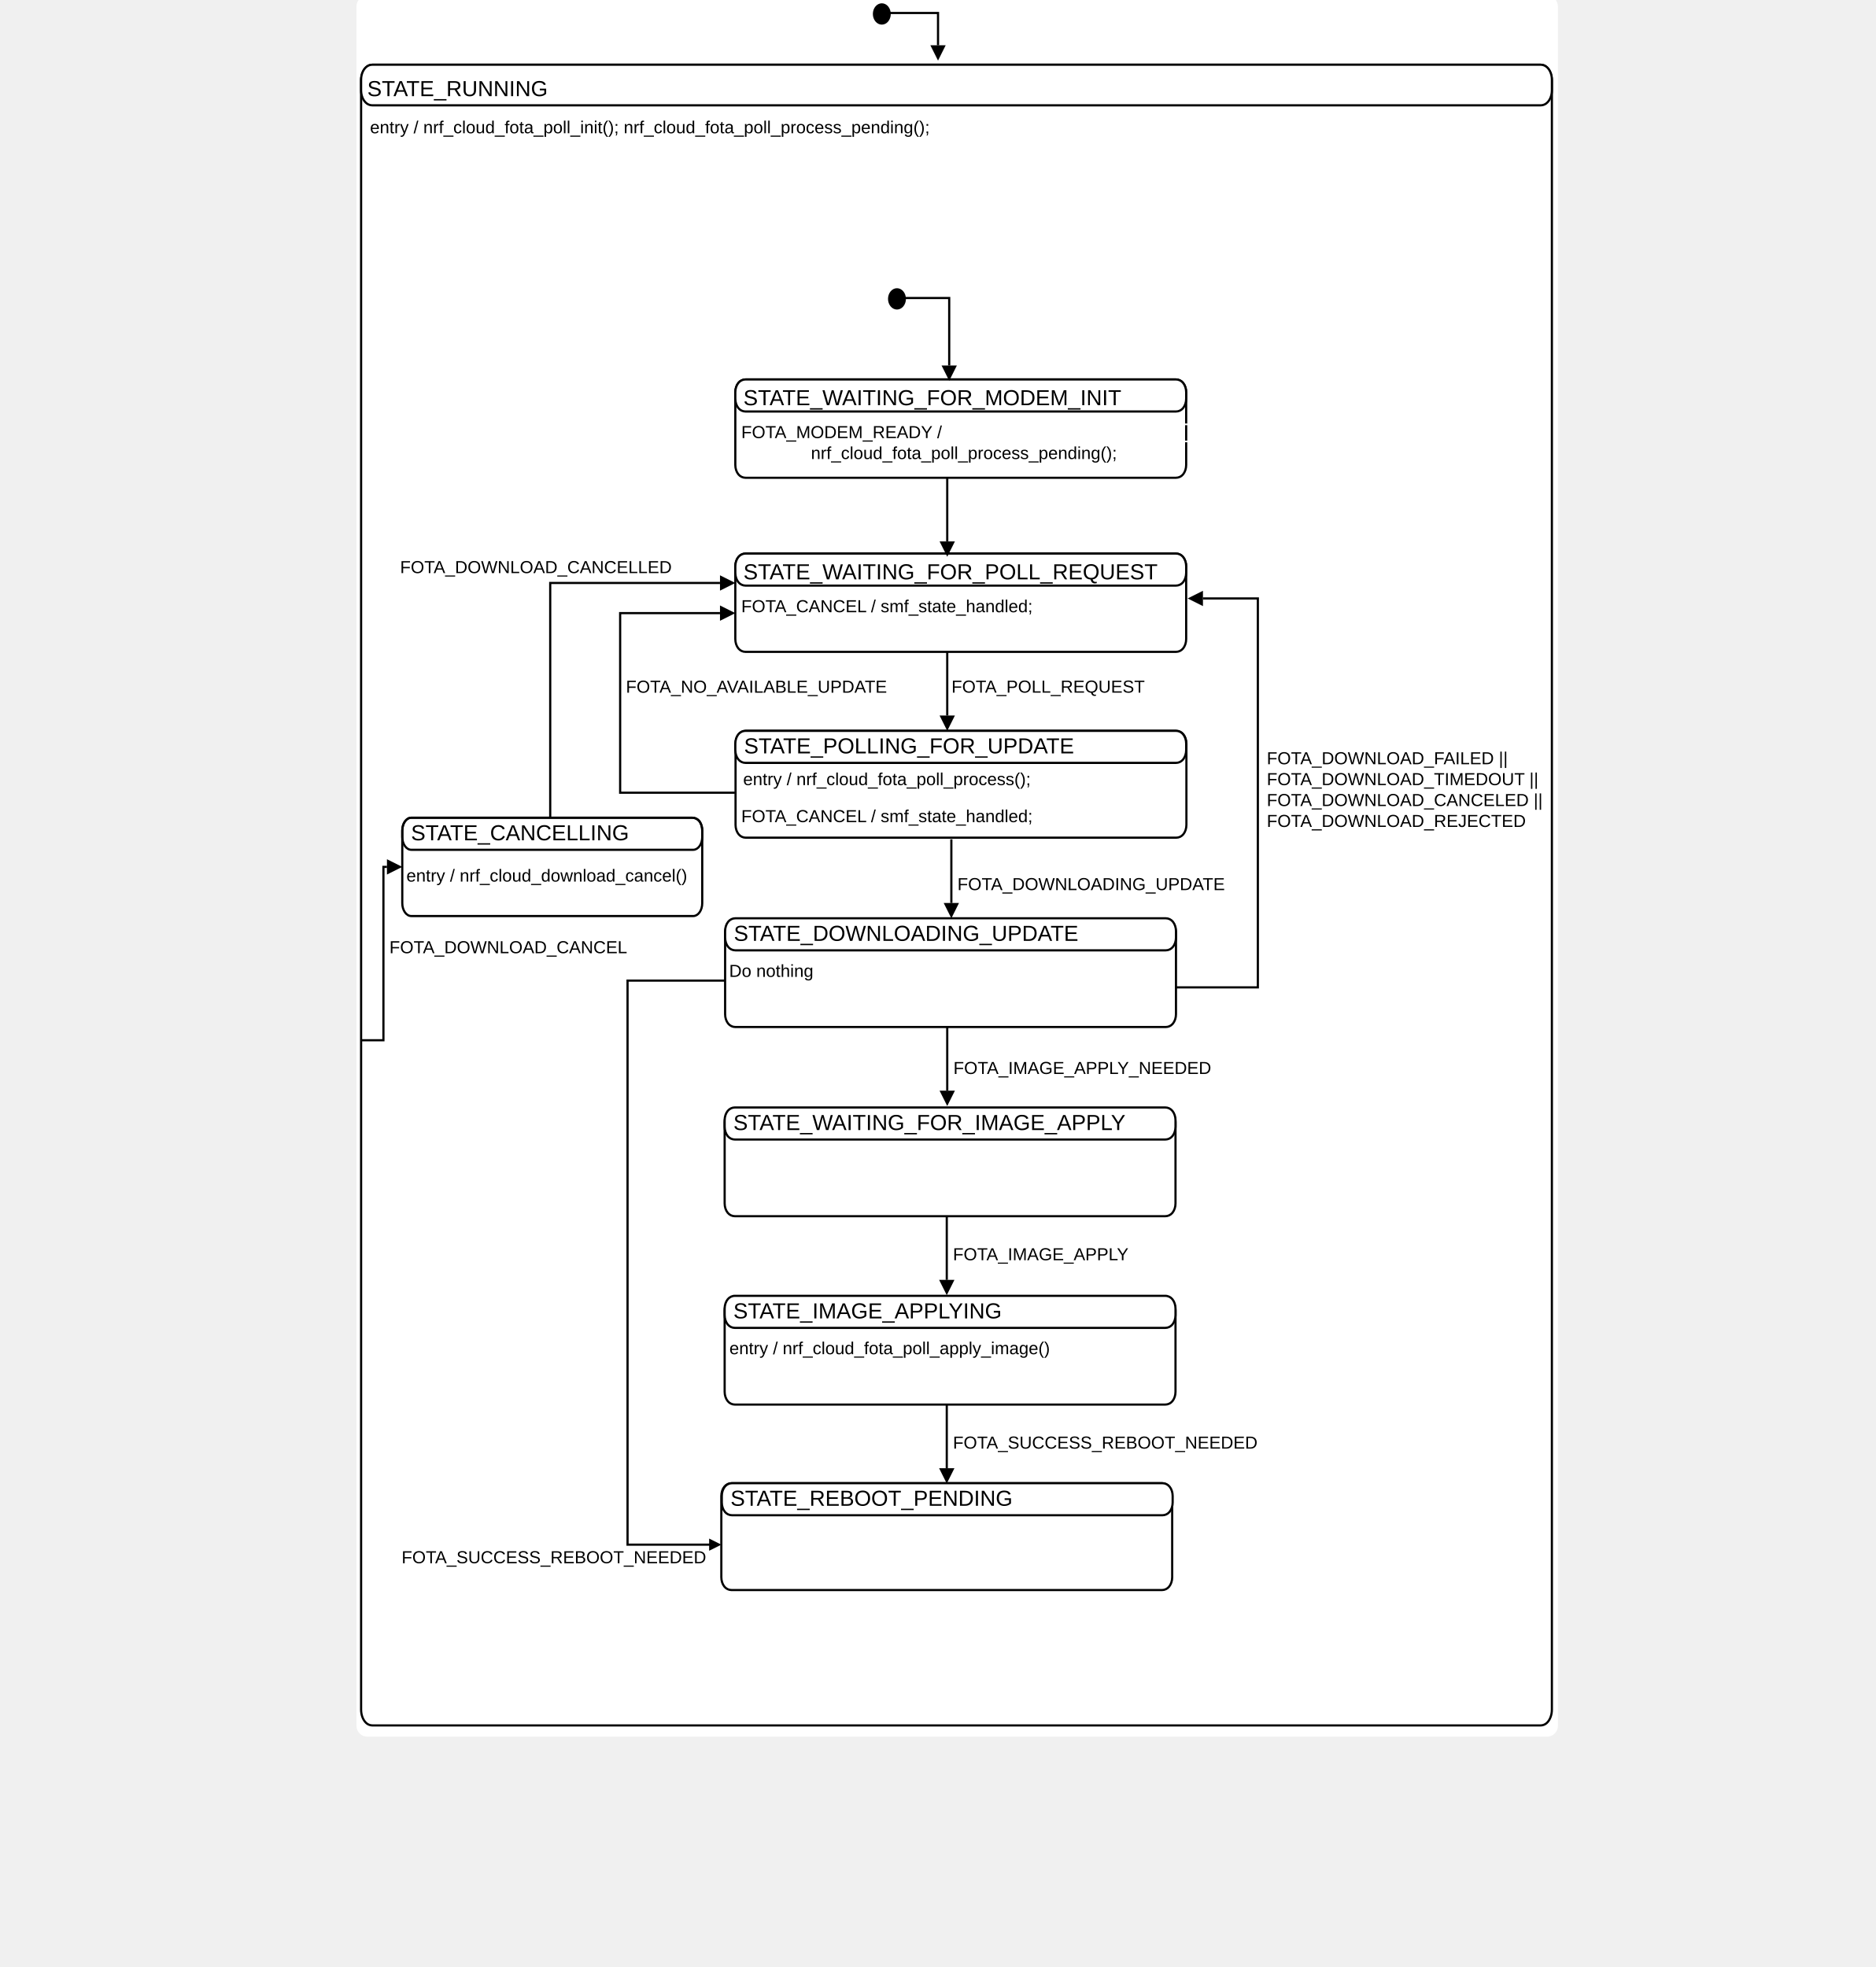
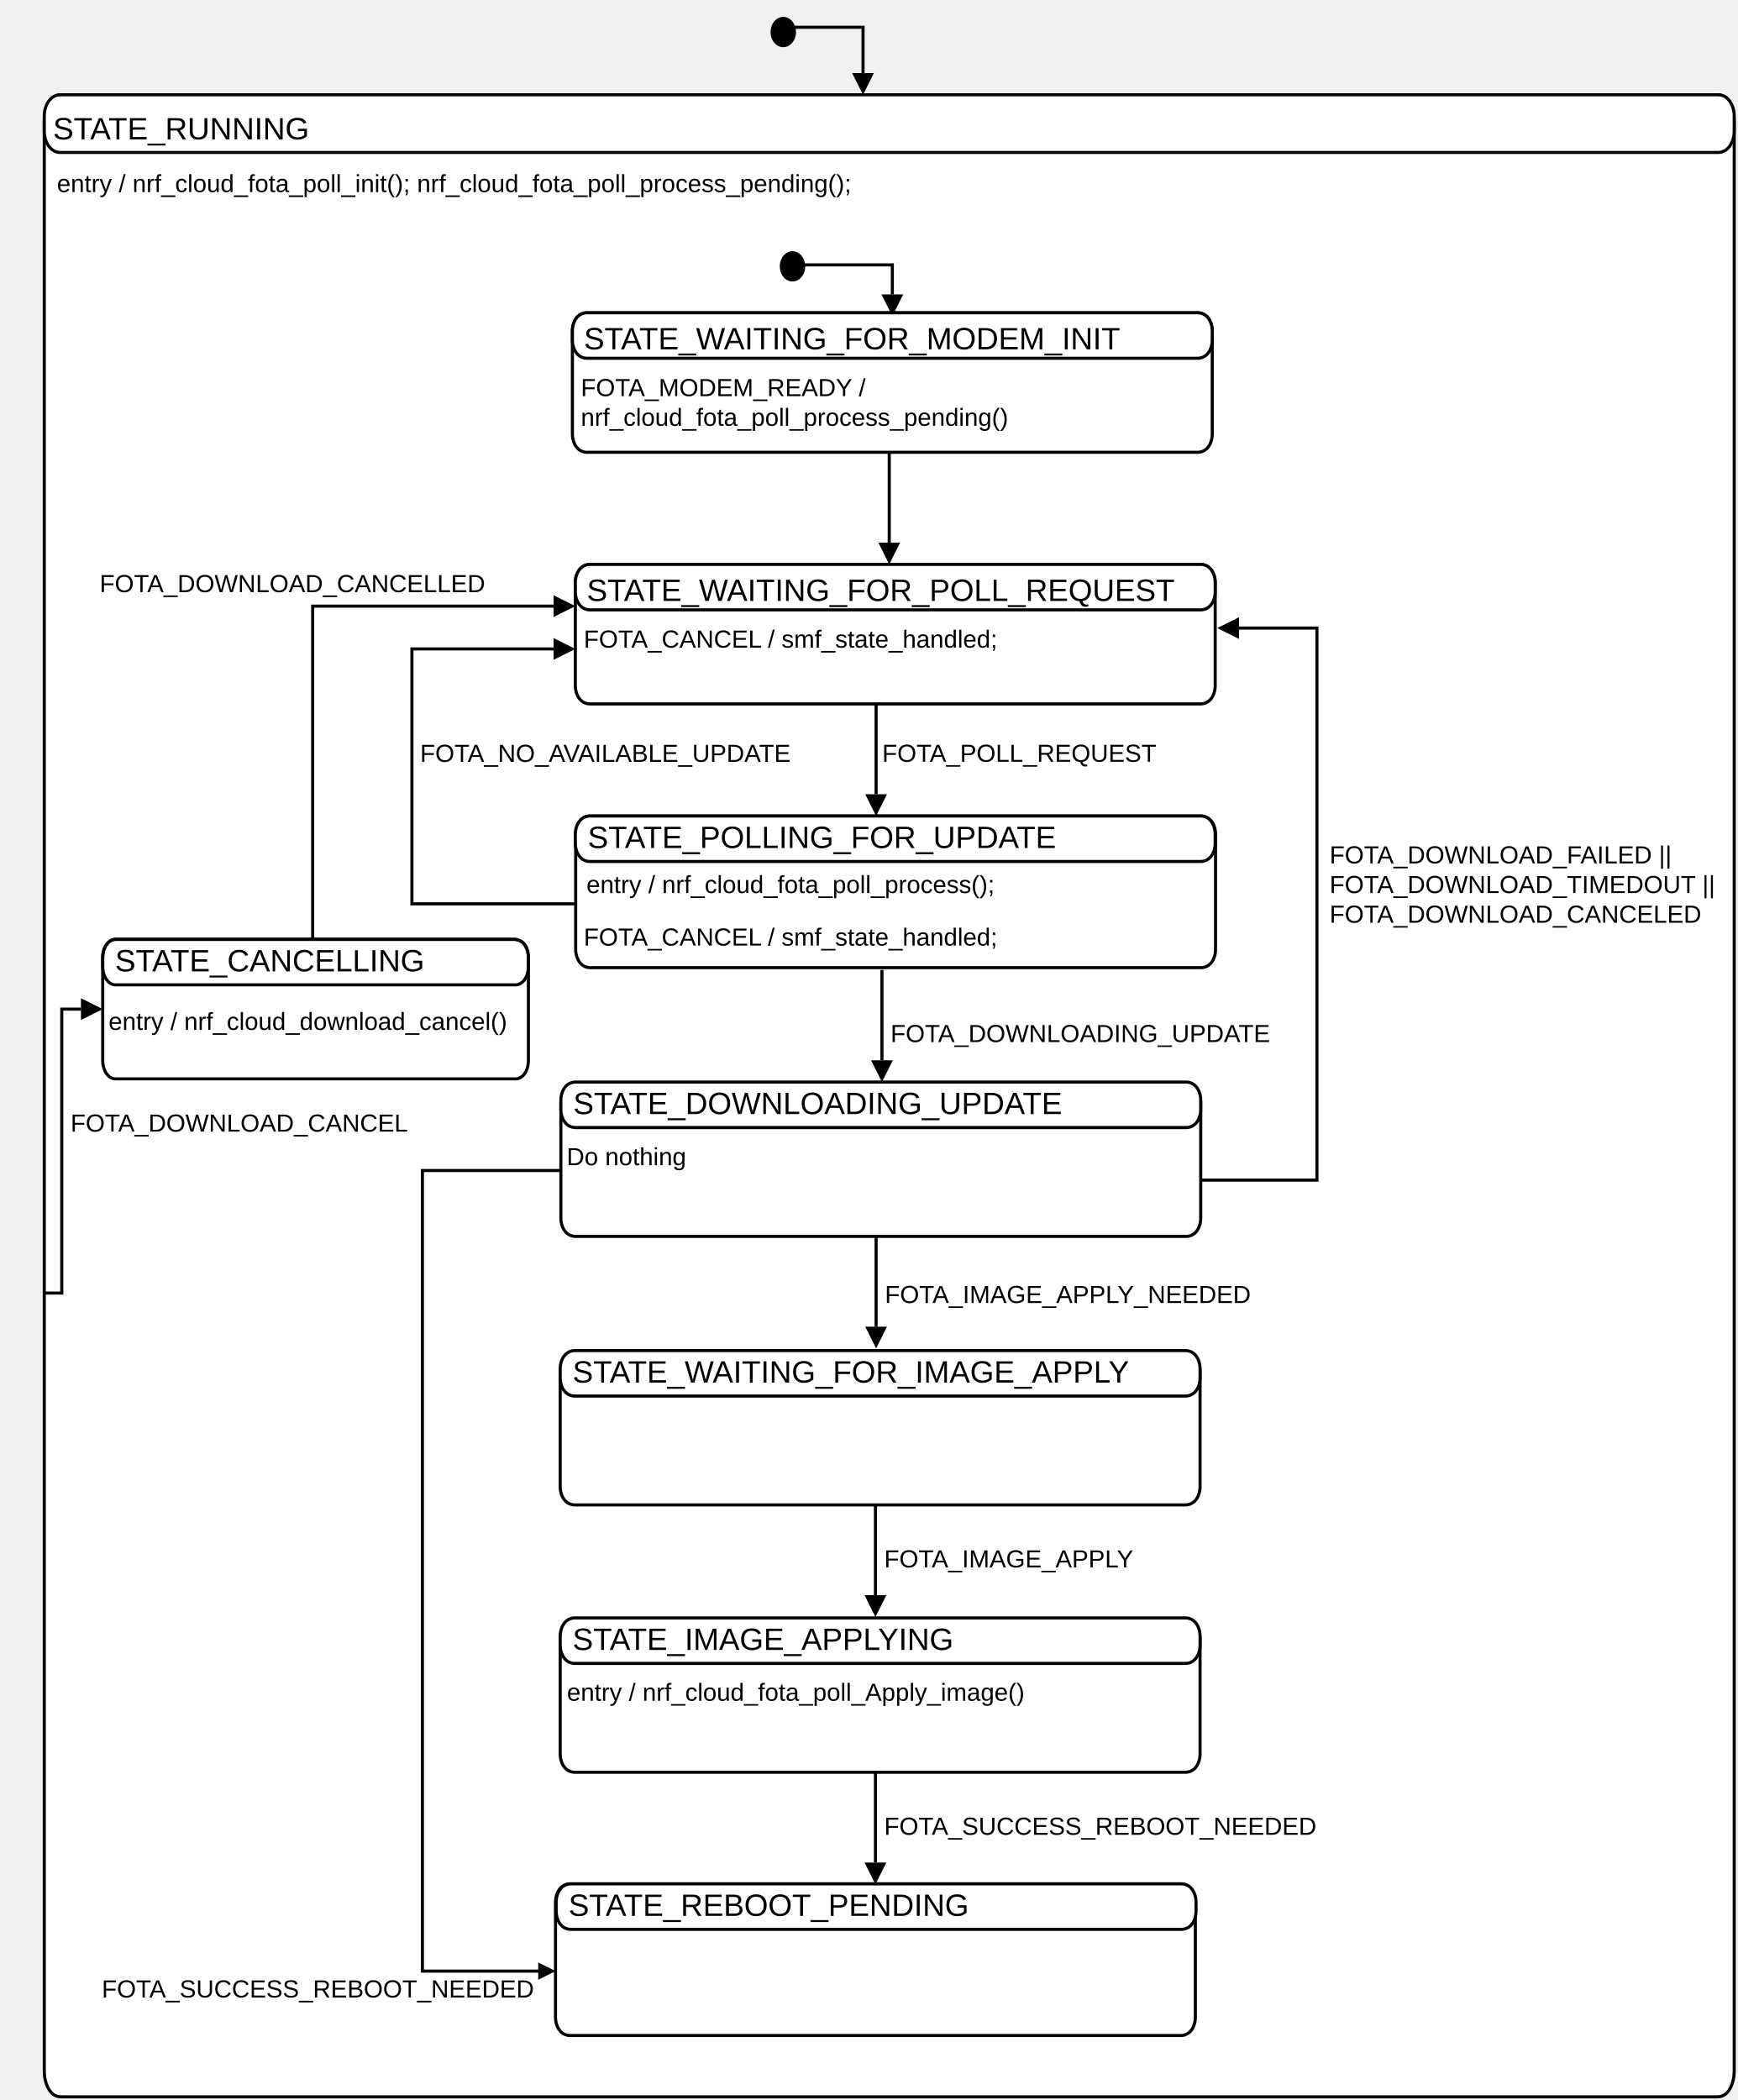
- <svg xmlns="http://www.w3.org/2000/svg" xmlns:xlink="http://www.w3.org/1999/xlink" width="7.864in" height="8.248in" viewBox="0 0 566.216 903.833" xml:space="preserve" color-interpolation-filters="sRGB" class="st15">
+ <svg xmlns="http://www.w3.org/2000/svg" xmlns:xlink="http://www.w3.org/1999/xlink" width="7.811in" height="9.442in" viewBox="0 0 562.417 679.802" xml:space="preserve" color-interpolation-filters="sRGB" class="st15">
  <style type="text/css">
	
		.st1 {fill:#ffffff;stroke:#000000;stroke-width:1}
		.st2 {fill:none;stroke:#ffffff;stroke-linecap:butt;stroke-width:0.75}
		.st3 {fill:#000000;font-family:Arial;font-size:0.833em}
		.st4 {fill:#000000;font-family:Arial;font-size:0.667em}
		.st5 {fill:#ffffff;stroke:#ffffff;stroke-linecap:butt;stroke-width:0.75}
		.st6 {fill:none;stroke:none;stroke-linecap:butt;stroke-width:0.75}
		.st7 {font-size:1em}
		.st8 {fill:none;stroke:#000000;stroke-width:1}
		.st9 {fill:#000000;stroke:none;stroke-linecap:butt;stroke-width:0.75}
		.st10 {marker-end:url(#mrkr4-58);stroke:#000000;stroke-linecap:butt;stroke-width:1}
		.st11 {fill:#000000;fill-opacity:1;stroke:#000000;stroke-opacity:1;stroke-width:0.284}
		.st12 {fill:#ffffff;stroke:#000000;stroke-linecap:butt;stroke-width:0.75}
		.st13 {marker-start:url(#mrkr4-169);stroke:#000000;stroke-linecap:butt;stroke-width:1}
		.st14 {fill:#000000;fill-opacity:1;stroke:#000000;stroke-opacity:1;stroke-width:0.357}
		.st15 {fill:none;fill-rule:evenodd;font-size:12px;overflow:visible;stroke-linecap:square;stroke-miterlimit:3}
	
	</style>
  <defs id="Markers">
    <g id="lend4">
      <path d="M 2 1 L 0 0 L 2 -1 L 2 1 " style="stroke:none" />
    </g>
    <marker id="mrkr4-58" class="st11" refX="-7.04" orient="auto" markerUnits="strokeWidth" overflow="visible">
      <use xlink:href="#lend4" transform="scale(-3.52,-3.52) " />
    </marker>
    <marker id="mrkr4-169" class="st14" refX="5.24" orient="auto" markerUnits="strokeWidth" overflow="visible">
      <use xlink:href="#lend4" transform="scale(2.8) " />
    </marker>
  </defs>
  <g>
-     <g id="shape-background-running" transform="translate(10,-522)">
-       <rect x="6" y="520" width="552" height="800" rx="5" ry="5" style="fill:#ffffff" />
-     </g>
-     <g id="shape7-1" transform="translate(18.1297,-1)">
-       <path d="M-0 786.53 A5.039 7.3 -180 0 0 2.43 792.78 A4.252 4.252 -180 0 0 5.23 793.83 L541.85 793.83 A4.252        4.252 -180 0 0 544.66 792.78 A5.039 7.3 -180 0 0 547.09 786.53 L547.09 38.04 A5.039 7.3 -180        0 0 544.66 31.79 A4.252 4.252 -180 0 0 541.85 30.74 L5.23 30.74 A4.252 4.252 -180 0 0 2.43 31.79        A5.039 7.3 -180 0 0 0 38.04 L0 786.53 Z" class="st1" />
-     </g>
-     <g id="shape8-3" transform="translate(18.1297,-545.436)">
-       <path d="M0 586.96 A5.039 6.875 -180 0 0 2.61 592.98 A4.252 4.252 -180 0 0 5.16 593.83 L541.92 593.83 A4.252        4.252 -180 0 0 544.48 592.98 A5.039 6.875 -180 0 0 547.09 586.96 L547.09 582.05 A5.039 6.875 -180        0 0 544.48 576.03 A4.252 4.252 -180 0 0 541.92 575.17 L5.16 575.17 A4.252 4.252 -180 0 0 2.61 576.03        A5.039 6.875 -180 0 0 -0 582.05 L0 586.96 Z" class="st1" />
-     </g>
-     <g id="shape9-5" transform="translate(20.9643,-548.734)">
-       <rect x="0" y="585.977" width="86.545" height="7.856" class="st2" />
-       <text x="0" y="592.91" class="st3">STATE_RUNNING</text>
-     </g>
-     <g id="shape10-8" transform="translate(22.2224,-531.079)">
-       <rect x="0" y="585.977" width="270.454" height="7.856" class="st2" />
-       <text x="0" y="592.31" class="st4">entry / nrf_cloud_fota_poll_init(); nrf_cloud_fota_poll_process_pending();</text>
-     </g>
-     <g id="shape15-10" transform="translate(190.058,-374.3)">
-       <path d="M0 587.94 A4.439 5.892 -180 0 0 1.42 592.27 A4.252 4.252 -180 0 0 4.72 593.83 L202.42 593.83 A4.252        4.252 -180 0 0 205.72 592.27 A4.439 5.892 -180 0 0 207.14 587.94 L207.14 554.55 A4.439 5.892 -180        0 0 205.72 550.23 A4.252 4.252 -180 0 0 202.42 548.66 L4.72 548.66 A4.252 4.252 -180 0 0 1.42 550.23        A4.439 5.892 -180 0 0 0 554.55 L0 587.94 Z" class="st1" />
-     </g>
-     <g id="shape15-11" transform="translate(190.058,-404.744)">
-       <path d="M0 587.94 A4.439 5.892 -180 0 0 1.42 592.27 A4.252 4.252 -180 0 0 4.72 593.83 L202.42 593.83 A4.252        4.252 -180 0 0 205.72 592.27 A4.439 5.892 -180 0 0 207.14 587.94 L207.14 584.99 A4.439 5.892 -180        0 0 205.72 580.67 A4.252 4.252 -180 0 0 202.42 579.1 L4.72 579.1 A4.252 4.252 -180 0 0 1.42 580.67        A4.439 5.892 -180 0 0 -0 584.99 L0 587.94 Z" class="st1" />
-     </g>
-     <g id="shape15-12" transform="translate(193.767,-406.708)">
-       <rect x="0" y="585.977" width="194.057" height="7.856" class="st2" />
-       <text x="0" y="592.91" class="st3">STATE_WAITING_FOR_MODEM_INIT</text>
-     </g>
-     <g id="shape15-13" transform="translate(192.779,-390.995)">
-       <rect x="0" y="585.977" width="237.809" height="7.856" class="st2" />
-       <text x="0" y="592.31" class="st4">FOTA_MODEM_READY /
- 			<tspan x="4em" dy="1.2em" class="st7">nrf_cloud_fota_poll_process_pending();</tspan>
-       </text>
-     </g>
-     <g id="shape16-11" transform="translate(190.058,-294.3)">
-       <path d="M0 587.94 A4.439 5.892 -180 0 0 1.42 592.27 A4.252 4.252 -180 0 0 4.72 593.83 L202.42 593.83 A4.252        4.252 -180 0 0 205.72 592.27 A4.439 5.892 -180 0 0 207.14 587.94 L207.14 554.55 A4.439 5.892 -180        0 0 205.72 550.23 A4.252 4.252 -180 0 0 202.42 548.66 L4.72 548.66 A4.252 4.252 -180 0 0 1.42 550.23        A4.439 5.892 -180 0 0 0 554.55 L0 587.94 Z" class="st1" />
-     </g>
-     <g id="shape17-13" transform="translate(190.058,-324.744)">
-       <path d="M0 587.94 A4.439 5.892 -180 0 0 1.42 592.27 A4.252 4.252 -180 0 0 4.72 593.83 L202.42 593.83 A4.252        4.252 -180 0 0 205.72 592.27 A4.439 5.892 -180 0 0 207.14 587.94 L207.14 584.99 A4.439 5.892 -180        0 0 205.72 580.67 A4.252 4.252 -180 0 0 202.42 579.1 L4.72 579.1 A4.252 4.252 -180 0 0 1.42 580.67        A4.439 5.892 -180 0 0 -0 584.99 L0 587.94 Z" class="st1" />
-     </g>
-     <g id="shape18-15" transform="translate(193.767,-326.708)">
-       <rect x="0" y="585.977" width="194.057" height="7.856" class="st2" />
-       <text x="0" y="592.91" class="st3">STATE_WAITING_FOR_POLL_REQUEST</text>
-     </g>
-     <g id="shape19-18" transform="translate(192.779,-310.995)">
-       <rect x="0" y="585.977" width="137.809" height="7.856" class="st2" />
-       <text x="0" y="592.31" class="st4">FOTA_CANCEL / smf_state_handled;</text>
-     </g>
-     <g id="shape25-21" transform="translate(190.166,-208.915)">
-       <path d="M0 587.94 A4.439 5.892 -180 0 0 1.42 592.27 A4.252 4.252 -180 0 0 4.72 593.83 L202.42 593.83 A4.252        4.252 -180 0 0 205.72 592.27 A4.439 5.892 -180 0 0 207.14 587.94 L207.14 550.62 A4.439 5.892 -180        0 0 205.72 546.3 A4.252 4.252 -180 0 0 202.42 544.73 L4.72 544.73 A4.252 4.252 -180 0 0 1.42 546.3        A4.439 5.892 -180 0 0 -0 550.62 L0 587.94 Z" class="st1" />
-     </g>
-     <g id="shape26-23" transform="translate(190.058,-243.286)">
-       <path d="M0 587.94 A4.439 5.892 -180 0 0 1.42 592.27 A4.252 4.252 -180 0 0 4.72 593.83 L202.42 593.83 A4.252        4.252 -180 0 0 205.72 592.27 A4.439 5.892 -180 0 0 207.14 587.94 L207.14 584.99 A4.439 5.892 -180        0 0 205.72 580.67 A4.252 4.252 -180 0 0 202.42 579.1 L4.72 579.1 A4.252 4.252 -180 0 0 1.42 580.67        A4.439 5.892 -180 0 0 -0 584.99 L0 587.94 Z" class="st1" />
-       <text x="4" y="589.47" class="st3">STATE_POLLING_FOR_UPDATE</text>
-     </g>
-     <g id="shape48-26" transform="translate(289.377,-274.074)">
-       <rect x="0" y="586.041" width="98.909" height="7.792" class="st5" />
-       <text x="0" y="592.34" class="st4">FOTA_POLL_REQUEST</text>
-     </g>
-     <g id="shape53-29" transform="translate(292.097,-183.301)">
-       <rect x="0" y="585.977" width="125.718" height="7.856" class="st2" />
-       <text x="0" y="592.31" class="st4">FOTA_DOWNLOADING_UPDATE</text>
-     </g>
-     <g id="shape58-32" transform="translate(290.256,-98.819)">
-       <rect x="0" y="585.977" width="125.718" height="7.856" class="st6" />
-       <text x="0" y="592.31" class="st4">FOTA_IMAGE_APPLY_NEEDED</text>
-     </g>
-     <g id="shape63-35" transform="translate(290.036,-13.222)">
-       <rect x="0" y="585.977" width="82.424" height="7.856" class="st6" />
-       <text x="0" y="592.31" class="st4">FOTA_IMAGE_APPLY</text>
-     </g>
-     <g id="shape73-38" transform="translate(139.794,-274.01)">
-       <rect x="0" y="585.977" width="137.809" height="7.856" class="st5" />
-       <text x="0" y="592.31" class="st4">FOTA_NO_AVAILABLE_UPDATE</text>
-     </g>
-     <g id="shape78-41" transform="translate(434.226,-231.543)">
-       <rect x="0" y="585.977" width="125.718" height="7.856" class="st2" />
-       <text x="0" y="582.71" class="st4">FOTA_DOWNLOAD_FAILED || <tspan x="0" dy="1.2em" class="st7">FOTA_DOWNLOAD_TIMEDOUT || </tspan>
-         <tspan x="0" dy="1.2em" class="st7">FOTA_DOWNLOAD_CANCELED ||</tspan>
-         <tspan x="0" dy="1.2em" class="st7">FOTA_DOWNLOAD_REJECTED</tspan>
-       </text>
-     </g>
-     <g id="shape79-46" transform="translate(37.0518,-172.912)">
-       <path d="M0 587.94 A4.134 5.892 -180 0 0 4.13 593.83 L133.67 593.83 A4.134 5.892 -180 0 0 137.81 587.94 L137.81        554.55 A4.134 5.892 -180 0 0 136.82 550.73 A4.252 4.252 -180 0 0 133.17 548.66 L4.13 548.66 A4.134        5.892 -180 0 0 0 554.55 L0 587.94 Z" class="st1" />
-     </g>
-     <g id="shape80-48" transform="translate(37.0518,-203.356)">
-       <path d="M0 587.94 A4.134 5.892 -180 0 0 4.13 593.83 L133.67 593.83 A4.134 5.892 -180 0 0 137.81 587.94 L137.81        584.99 A4.134 5.892 -180 0 0 136.82 581.17 A4.252 4.252 -180 0 0 133.17 579.1 L4.13 579.1 A4.134        5.892 -180 0 0 -0 584.99 L0 587.94 Z" class="st8" />
-       <text x="4" y="589.47" class="st3">STATE_CANCELLING</text>
-     </g>
-     <g id="shape110-51" transform="translate(253.254,-429.515)">
-       <ellipse cx="4.115" cy="435.931" rx="4.115" ry="4.902" class="st9" />
-     </g>
-     <g id="shape111-53" transform="translate(258.74,-435.962)">
-       <path d="M0 441.931 L24.45 441.931 L24.45 456.761" class="st10" />
-     </g>
-     <g id="shape112-59" transform="translate(264.33,-356.062)">
-       <path d="M0 493 L24 493 L24 524" class="st10" />
-     </g>
-     <g id="shape113-64" transform="translate(260.215,-352.668)">
-       <ellipse cx="4.115" cy="490" rx="4.115" ry="4.902" class="st9" />
-     </g>
-     <g id="shape114a-66" transform="translate(280.334,-374.3)">
-       <path d="M7.09 593.83 L7.09 623.08" class="st10" />
-     </g>
-     <g id="shape114-66" transform="translate(280.334,-294.3)">
-       <path d="M7.09 593.83 L7.09 623.08" class="st10" />
-     </g>
-     <g id="shape117-71" transform="translate(193.652,-231.543)">
-       <rect x="0" y="585.977" width="137.809" height="7.856" class="st2" />
-       <text x="0" y="592.31" class="st4">entry / nrf_cloud_fota_poll_process();</text>
-     </g>
-     <g id="shape118-74" transform="translate(192.779,-214.535)">
-       <rect x="0" y="585.977" width="137.809" height="7.856" class="st2" />
-       <text x="0" y="592.31" class="st4">FOTA_CANCEL / smf_state_handled;</text>
-     </g>
-     <g id="shape121-77" transform="translate(185.374,-121.915)">
-       <path d="M0 587.94 A4.439 5.892 -180 0 0 1.42 592.27 A4.252 4.252 -180 0 0 4.72 593.83 L202.42 593.83 A4.252        4.252 -180 0 0 205.72 592.27 A4.439 5.892 -180 0 0 207.14 587.94 L207.14 550.62 A4.439 5.892 -180        0 0 205.72 546.3 A4.252 4.252 -180 0 0 202.42 544.73 L4.72 544.73 A4.252 4.252 -180 0 0 1.42 546.3        A4.439 5.892 -180 0 0 -0 550.62 L0 587.94 Z" class="st1" />
-     </g>
-     <g id="shape122-79" transform="translate(185.374,-157.152)">
-       <path d="M0 587.94 A4.439 5.892 -180 0 0 1.42 592.27 A4.252 4.252 -180 0 0 4.72 593.83 L202.42 593.83 A4.252        4.252 -180 0 0 205.72 592.27 A4.439 5.892 -180 0 0 207.14 587.94 L207.14 584.99 A4.439 5.892 -180        0 0 205.72 580.67 A4.252 4.252 -180 0 0 202.42 579.1 L4.72 579.1 A4.252 4.252 -180 0 0 1.42 580.67        A4.439 5.892 -180 0 0 -0 584.99 L0 587.94 Z" class="st1" />
-       <text x="4" y="589.47" class="st3">STATE_DOWNLOADING_UPDATE</text>
-     </g>
-     <g id="shape125-82" transform="translate(187.224,-143.246)">
-       <rect x="0" y="585.598" width="47.756" height="8.236" class="st6" />
-       <text x="0" y="592.12" class="st4">Do nothing</text>
-     </g>
-     <g id="shape127-85" transform="translate(182.877,-229.583)">
-       <path d="M6.99 593.83 L-45.73 593.83 L-45.73 511.31 L0.14 511.31" class="st10" />
-     </g>
-     <g id="shape128-90" transform="translate(387.997,-140.134)">
-       <path d="M4.31 593.83 L42.13 593.83 L42.13 415.12 L16.91 415.12" class="st10" />
-     </g>
-     <g id="shape1002-95" transform="translate(105.019,-218.087)">
-       <path d="M0 593.83 L0 485.96 L78 485.96" class="st10" />
-     </g>
-     <g id="shape1003-100" transform="translate(36.0469,-328.962)">
-       <rect x="0" y="585.977" width="125.718" height="7.856" class="st2" />
-       <text x="0" y="592.31" class="st4">FOTA_DOWNLOAD_CANCELLED</text>
-     </g>
-     <g id="shape1004-103" transform="translate(18.1297,-115.837)">
-       <path d="M0 593.83 L10.26 593.83 L10.26 514.17 L11.88 514.17" class="st10" />
-     </g>
-     <g id="shape1005-108" transform="translate(9.12909,-154.307)">
-       <rect x="0" y="585.977" width="125.718" height="7.856" class="st6" />
-       <text x="22" y="592.31" class="st4">FOTA_DOWNLOAD_CANCEL</text>
-     </g>
-     <g id="shape1006-111" transform="translate(38.9404,-187.229)">
-       <rect x="0" y="585.977" width="136.961" height="7.856" class="st6" />
-       <text x="0" y="592.31" class="st4">entry / nrf_cloud_download_cancel()</text>
-     </g>
-     <g id="shape1007-114" transform="translate(282.224,-208.165)">
-       <path d="M7.09 593.83 L7.09 623.08" class="st10" />
-     </g>
-     <g id="shape1008-119" transform="translate(280.334,-121.915)">
-       <path d="M7.09 593.83 L7.09 623.08" class="st10" />
-     </g>
-     <g id="shape1009-124" transform="translate(193.552,-59.537)">
-       <rect x="0" y="585.977" width="41.212" height="7.856" class="st12" />
-       <text x="0" y="586.91" class="st3">Do <tspan x="0" dy="1.2em" class="st7">nothing</tspan>
-       </text>
-     </g>
-     <g id="shape1010-128" transform="translate(185.158,-34.986)">
-       <path d="M0 587.94 A4.439 5.892 -180 0 0 1.42 592.27 A4.252 4.252 -180 0 0 4.72 593.83 L202.42 593.83 A4.252        4.252 -180 0 0 205.72 592.27 A4.439 5.892 -180 0 0 207.14 587.94 L207.14 550.62 A4.439 5.892 -180        0 0 205.72 546.3 A4.252 4.252 -180 0 0 202.42 544.73 L4.72 544.73 A4.252 4.252 -180 0 0 1.42 546.3        A4.439 5.892 -180 0 0 -0 550.62 L0 587.94 Z" class="st1" />
-     </g>
-     <g id="shape1011-130" transform="translate(185.158,-70.222)">
-       <path d="M0 587.94 A4.439 5.892 -180 0 0 1.42 592.27 A4.252 4.252 -180 0 0 4.72 593.83 L202.42 593.83 A4.252        4.252 -180 0 0 205.72 592.27 A4.439 5.892 -180 0 0 207.14 587.94 L207.14 584.99 A4.439 5.892 -180        0 0 205.72 580.67 A4.252 4.252 -180 0 0 202.42 579.1 L4.72 579.1 A4.252 4.252 -180 0 0 1.42 580.67        A4.439 5.892 -180 0 0 -0 584.99 L0 587.94 Z" class="st1" />
-       <text x="4" y="589.47" class="st3">STATE_WAITING_FOR_IMAGE_APPLY</text>
-     </g>
-     <g id="shape1013-133" transform="translate(280.119,-34.986)">
-       <path d="M7.09 593.83 L7.09 623.08" class="st10" />
-     </g>
-     <g id="shape1019-138" transform="translate(290.036,73.3293)">
-       <rect x="0" y="585.977" width="144.19" height="7.856" class="st6" />
-       <text x="0" y="592.31" class="st4">FOTA_SUCCESS_REBOOT_NEEDED</text>
-     </g>
-     <g id="shape1020-141" transform="translate(193.552,27.014)">
-       <rect x="0" y="585.977" width="41.212" height="7.856" class="st12" />
-       <text x="0" y="586.91" class="st3">Do <tspan x="0" dy="1.2em" class="st7">nothing</tspan>
-       </text>
-     </g>
-     <g id="shape1021-145" transform="translate(185.158,51.5656)">
-       <path d="M0 587.94 A4.439 5.892 -180 0 0 1.42 592.27 A4.252 4.252 -180 0 0 4.72 593.83 L202.42 593.83 A4.252        4.252 -180 0 0 205.72 592.27 A4.439 5.892 -180 0 0 207.14 587.94 L207.14 550.62 A4.439 5.892 -180        0 0 205.72 546.3 A4.252 4.252 -180 0 0 202.42 544.73 L4.72 544.73 A4.252 4.252 -180 0 0 1.42 546.3        A4.439 5.892 -180 0 0 -0 550.62 L0 587.94 Z" class="st1" />
-     </g>
-     <g id="shape1022-147" transform="translate(185.158,16.329)">
-       <path d="M0 587.94 A4.439 5.892 -180 0 0 1.42 592.27 A4.252 4.252 -180 0 0 4.72 593.83 L202.42 593.83 A4.252        4.252 -180 0 0 205.72 592.27 A4.439 5.892 -180 0 0 207.14 587.94 L207.14 584.99 A4.439 5.892 -180        0 0 205.72 580.67 A4.252 4.252 -180 0 0 202.42 579.1 L4.72 579.1 A4.252 4.252 -180 0 0 1.42 580.67        A4.439 5.892 -180 0 0 -0 584.99 L0 587.94 Z" class="st1" />
-       <text x="4" y="589.47" class="st3">STATE_IMAGE_APPLYING</text>
-     </g>
-     <g id="shape1023-150" transform="translate(280.119,51.5656)">
-       <path d="M7.09 593.83 L7.09 623.08" class="st10" />
-     </g>
-     <g id="shape1024-155" transform="translate(192.242,113.1101)">
-       <rect x="0" y="585.977" width="41.212" height="7.856" class="st12" />
-       <text x="0" y="586.91" class="st3">Do <tspan x="0" dy="1.2em" class="st7">nothing</tspan>
-       </text>
-     </g>
-     <g id="shape1025-159" transform="translate(183.634,136.7968)">
-       <path d="M0 587.94 A4.439 5.892 -180 0 0 1.42 592.27 A4.252 4.252 -180 0 0 4.72 593.83 L202.42 593.83 A4.252        4.252 -180 0 0 205.72 592.27 A4.439 5.892 -180 0 0 207.14 587.94 L207.14 550.62 A4.439 5.892 -180        0 0 205.72 546.3 A4.252 4.252 -180 0 0 202.42 544.73 L4.72 544.73 A4.252 4.252 -180 0 0 1.42 546.3        A4.439 5.892 -180 0 0 -0 550.62 L0 587.94 Z" class="st1" />
-     </g>
-     <g id="shape1026-161" transform="translate(183.849,102.425)">
-       <path d="M0 587.94 A4.439 5.892 -180 0 0 1.42 592.27 A4.252 4.252 -180 0 0 4.72 593.83 L202.42 593.83 A4.252        4.252 -180 0 0 205.72 592.27 A4.439 5.892 -180 0 0 207.14 587.94 L207.14 584.99 A4.439 5.892 -180        0 0 205.72 580.67 A4.252 4.252 -180 0 0 202.42 579.1 L4.72 579.1 A4.252 4.252 -180 0 0 1.42 580.67        A4.439 5.892 -180 0 0 -0 584.99 L0 587.94 Z" class="st1" />
-       <text x="4" y="589.47" class="st3">STATE_REBOOT_PENDING</text>
-     </g>
-     <g id="shape1027-164" transform="translate(177.417,115.9366)">
-       <path d="M0.98 593.83 L0.62 593.83 L-36.87 593.83 L-36.87 334.65 L7.96 334.65" class="st13" />
-     </g>
-     <g id="shape1028-170" transform="translate(36.7434,125.9991)">
-       <rect x="0" y="585.977" width="144.19" height="7.856" class="st6" />
-       <text x="0" y="592.31" class="st4">FOTA_SUCCESS_REBOOT_NEEDED</text>
-     </g>
-     <g id="shape1029-173" transform="translate(187.335,29.945)">
-       <rect x="0" y="585.977" width="151.109" height="7.856" class="st2" />
-       <text x="0" y="592.31" class="st4">entry / nrf_cloud_fota_poll_apply_image()</text>
+     <g id="shape7-1" transform="translate(14.3307,-1)">
+       <path d="M-0 671.4 A5.039 8.402 -180 0 0 2.25 678.4 A4.252 4.252 -180 0 0 5.41 679.8 L541.68 679.8 A4.252 4.252        -180 0 0 544.83 678.4 A5.039 8.402 -180 0 0 547.09 671.4 L547.09 40.07 A5.039 8.402 -180 0 0 544.83        33.07 A4.252 4.252 -180 0 0 541.68 31.67 L5.41 31.67 A4.252 4.252 -180 0 0 2.25 33.07 A5.039 8.402        -180 0 0 -0 40.07 L0 671.4 Z" class="st1" />
+     </g>
+     <g id="shape8-3" transform="translate(14.3307,-630.475)">
+       <path d="M0 672.93 A5.039 6.875 -180 0 0 2.61 678.95 A4.252 4.252 -180 0 0 5.16 679.8 L541.92 679.8 A4.252        4.252 -180 0 0 544.48 678.95 A5.039 6.875 -180 0 0 547.09 672.93 L547.09 668.02 A5.039 6.875 -180        0 0 544.48 661.99 A4.252 4.252 -180 0 0 541.92 661.14 L5.16 661.14 A4.252 4.252 -180 0 0 2.61 661.99        A5.039 6.875 -180 0 0 -0 668.02 L0 672.93 Z" class="st1" />
+     </g>
+     <g id="shape9-5" transform="translate(17.1654,-633.773)">
+       <rect x="0" y="671.945" width="86.545" height="7.856" class="st2" />
+       <text x="0" y="678.87" class="st3">STATE_RUNNING</text>
+     </g>
+     <g id="shape10-8" transform="translate(18.4235,-616.118)">
+       <rect x="0" y="671.945" width="270.454" height="7.856" class="st2" />
+       <text x="0" y="678.27" class="st4">entry / nrf_cloud_fota_poll_init(); nrf_cloud_fota_poll_process_pending();</text>
+     </g>
+     <g id="shape16-11" transform="translate(186.259,-451.94)">
+       <path d="M0 673.91 A4.439 5.892 -180 0 0 1.42 678.23 A4.252 4.252 -180 0 0 4.72 679.8 L202.42 679.8 A4.252        4.252 -180 0 0 205.72 678.23 A4.439 5.892 -180 0 0 207.14 673.91 L207.14 640.52 A4.439 5.892 -180        0 0 205.72 636.19 A4.252 4.252 -180 0 0 202.42 634.63 L4.72 634.63 A4.252 4.252 -180 0 0 1.42 636.19        A4.439 5.892 -180 0 0 0 640.52 L0 673.91 Z" class="st1" />
+     </g>
+     <g id="shape17-13" transform="translate(186.259,-482.383)">
+       <path d="M0 673.91 A4.439 5.892 -180 0 0 1.42 678.23 A4.252 4.252 -180 0 0 4.72 679.8 L202.42 679.8 A4.252        4.252 -180 0 0 205.72 678.23 A4.439 5.892 -180 0 0 207.14 673.91 L207.14 670.96 A4.439 5.892 -180        0 0 205.72 666.64 A4.252 4.252 -180 0 0 202.42 665.07 L4.72 665.07 A4.252 4.252 -180 0 0 1.42 666.64        A4.439 5.892 -180 0 0 -0 670.96 L0 673.91 Z" class="st1" />
+     </g>
+     <g id="shape18-15" transform="translate(189.968,-484.347)">
+       <rect x="0" y="671.945" width="194.057" height="7.856" class="st2" />
+       <text x="0" y="678.87" class="st3">STATE_WAITING_FOR_POLL_REQUEST</text>
+     </g>
+     <g id="shape19-18" transform="translate(188.98,-468.634)">
+       <rect x="0" y="671.945" width="137.809" height="7.856" class="st2" />
+       <text x="0" y="678.27" class="st4">FOTA_CANCEL / smf_state_handled;</text>
+     </g>
+     <g id="shape25-21" transform="translate(186.367,-366.554)">
+       <path d="M0 673.91 A4.439 5.892 -180 0 0 1.42 678.23 A4.252 4.252 -180 0 0 4.72 679.8 L202.42 679.8 A4.252        4.252 -180 0 0 205.72 678.23 A4.439 5.892 -180 0 0 207.14 673.91 L207.14 636.59 A4.439 5.892 -180        0 0 205.72 632.27 A4.252 4.252 -180 0 0 202.42 630.7 L4.72 630.7 A4.252 4.252 -180 0 0 1.42 632.27        A4.439 5.892 -180 0 0 -0 636.59 L0 673.91 Z" class="st1" />
+     </g>
+     <g id="shape26-23" transform="translate(186.259,-400.926)">
+       <path d="M0 673.91 A4.439 5.892 -180 0 0 1.42 678.23 A4.252 4.252 -180 0 0 4.72 679.8 L202.42 679.8 A4.252        4.252 -180 0 0 205.72 678.23 A4.439 5.892 -180 0 0 207.14 673.91 L207.14 670.96 A4.439 5.892 -180        0 0 205.72 666.64 A4.252 4.252 -180 0 0 202.42 665.07 L4.72 665.07 A4.252 4.252 -180 0 0 1.42 666.64        A4.439 5.892 -180 0 0 -0 670.96 L0 673.91 Z" class="st1" />
+       <text x="4" y="675.44" class="st3">STATE_POLLING_FOR_UPDATE</text>
+     </g>
+     <g id="shape48-26" transform="translate(285.578,-431.713)">
+       <rect x="0" y="672.01" width="98.909" height="7.792" class="st5" />
+       <text x="0" y="678.31" class="st4">FOTA_POLL_REQUEST</text>
+     </g>
+     <g id="shape53-29" transform="translate(288.298,-340.94)">
+       <rect x="0" y="671.945" width="125.718" height="7.856" class="st2" />
+       <text x="0" y="678.27" class="st4">FOTA_DOWNLOADING_UPDATE</text>
+     </g>
+     <g id="shape58-32" transform="translate(286.457,-256.459)">
+       <rect x="0" y="671.945" width="125.718" height="7.856" class="st6" />
+       <text x="0" y="678.27" class="st4">FOTA_IMAGE_APPLY_NEEDED</text>
+     </g>
+     <g id="shape63-35" transform="translate(286.237,-170.862)">
+       <rect x="0" y="671.945" width="82.424" height="7.856" class="st6" />
+       <text x="0" y="678.27" class="st4">FOTA_IMAGE_APPLY</text>
+     </g>
+     <g id="shape73-38" transform="translate(135.995,-431.649)">
+       <rect x="0" y="671.945" width="137.809" height="7.856" class="st5" />
+       <text x="0" y="678.27" class="st4">FOTA_NO_AVAILABLE_UPDATE</text>
+     </g>
+     <g id="shape78-41" transform="translate(430.427,-389.182)">
+       <rect x="0" y="671.945" width="125.718" height="7.856" class="st2" />
+       <text x="0" y="668.67" class="st4">FOTA_DOWNLOAD_FAILED || <tspan x="0" dy="1.2em" class="st7">FOTA_DOWNLOAD</tspan>_TIMEDOUT || <tspan x="0" dy="1.2em" class="st7">FOTA_DOWNLOAD_CANCELED</tspan>
+       </text>
+     </g>
+     <g id="shape79-46" transform="translate(33.2528,-330.552)">
+       <path d="M0 673.91 A4.134 5.892 -180 0 0 4.13 679.8 L133.67 679.8 A4.134 5.892 -180 0 0 137.81 673.91 L137.81        640.52 A4.134 5.892 -180 0 0 136.82 636.7 A4.252 4.252 -180 0 0 133.17 634.63 L4.13 634.63 A4.134        5.892 -180 0 0 0 640.52 L0 673.91 Z" class="st1" />
+     </g>
+     <g id="shape80-48" transform="translate(33.2528,-360.995)">
+       <path d="M0 673.91 A4.134 5.892 -180 0 0 4.13 679.8 L133.67 679.8 A4.134 5.892 -180 0 0 137.81 673.91 L137.81        670.96 A4.134 5.892 -180 0 0 136.82 667.14 A4.252 4.252 -180 0 0 133.17 665.07 L4.13 665.07 A4.134        5.892 -180 0 0 -0 670.96 L0 673.91 Z" class="st8" />
+       <text x="4" y="675.44" class="st3">STATE_CANCELLING</text>
+     </g>
+     <g id="shape110-51" transform="translate(249.455,-664.554)">
+       <ellipse cx="4.115" cy="674.9" rx="4.115" ry="4.902" class="st9" />
+     </g>
+     <g id="shape111-53" transform="translate(254.941,-671.002)">
+       <path d="M0 679.8 L24.45 679.8 L24.45 694.63" class="st10" />
+     </g>
+     <g id="shape112-59" transform="translate(260.531,-594.071)">
+       <path d="M0 679.8 L28.35 679.8 L28.35 689.35" class="st10" />
+     </g>
+     <g id="shape113-64" transform="translate(252.441,-588.699)">
+       <ellipse cx="4.115" cy="674.9" rx="4.115" ry="4.902" class="st9" />
+     </g>
+     <g id="shape114-66" transform="translate(276.535,-451.94)">
+       <path d="M7.09 679.8 L7.09 709.04" class="st10" />
+     </g>
+     <g id="shape117-71" transform="translate(189.853,-389.182)">
+       <rect x="0" y="671.945" width="137.809" height="7.856" class="st2" />
+       <text x="0" y="678.27" class="st4">entry / nrf_cloud_fota_poll_process();</text>
+     </g>
+     <g id="shape118-74" transform="translate(188.98,-372.174)">
+       <rect x="0" y="671.945" width="137.809" height="7.856" class="st2" />
+       <text x="0" y="678.27" class="st4">FOTA_CANCEL / smf_state_handled;</text>
+     </g>
+     <g id="shape121-77" transform="translate(181.575,-279.554)">
+       <path d="M0 673.91 A4.439 5.892 -180 0 0 1.42 678.23 A4.252 4.252 -180 0 0 4.72 679.8 L202.42 679.8 A4.252        4.252 -180 0 0 205.72 678.23 A4.439 5.892 -180 0 0 207.14 673.91 L207.14 636.59 A4.439 5.892 -180        0 0 205.72 632.27 A4.252 4.252 -180 0 0 202.42 630.7 L4.72 630.7 A4.252 4.252 -180 0 0 1.42 632.27        A4.439 5.892 -180 0 0 -0 636.59 L0 673.91 Z" class="st1" />
+     </g>
+     <g id="shape122-79" transform="translate(181.575,-314.791)">
+       <path d="M0 673.91 A4.439 5.892 -180 0 0 1.42 678.23 A4.252 4.252 -180 0 0 4.72 679.8 L202.42 679.8 A4.252        4.252 -180 0 0 205.72 678.23 A4.439 5.892 -180 0 0 207.14 673.91 L207.14 670.96 A4.439 5.892 -180        0 0 205.72 666.64 A4.252 4.252 -180 0 0 202.42 665.07 L4.72 665.07 A4.252 4.252 -180 0 0 1.42 666.64        A4.439 5.892 -180 0 0 -0 670.96 L0 673.91 Z" class="st1" />
+       <text x="4" y="675.44" class="st3">STATE_DOWNLOADING_UPDATE</text>
+     </g>
+     <g id="shape125-82" transform="translate(183.425,-300.886)">
+       <rect x="0" y="671.566" width="47.756" height="8.236" class="st6" />
+       <text x="0" y="678.08" class="st4">Do nothing</text>
+     </g>
+     <g id="shape127-85" transform="translate(179.078,-387.222)">
+       <path d="M6.99 679.8 L-45.73 679.8 L-45.73 597.28 L0.14 597.28" class="st10" />
+     </g>
+     <g id="shape128-90" transform="translate(384.198,-297.773)">
+       <path d="M4.31 679.8 L42.13 679.8 L42.13 501.08 L16.91 501.08" class="st10" />
+     </g>
+     <g id="shape1002-95" transform="translate(101.22,-375.726)">
+       <path d="M0 679.8 L0 571.93 L78 571.93" class="st10" />
+     </g>
+     <g id="shape1003-100" transform="translate(32.248,-486.601)">
+       <rect x="0" y="671.945" width="125.718" height="7.856" class="st2" />
+       <text x="0" y="678.27" class="st4">FOTA_DOWNLOAD_CANCELLED</text>
+     </g>
+     <g id="shape1004-103" transform="translate(14.3307,-261.206)">
+       <path d="M0 679.8 L5.67 679.8 L5.67 587.87 L11.88 587.87" class="st10" />
+     </g>
+     <g id="shape1005-108" transform="translate(22.8346,-311.946)">
+       <rect x="0" y="671.945" width="125.718" height="7.856" class="st6" />
+       <text x="0" y="678.27" class="st4">FOTA_DOWNLOAD_CANCEL</text>
+     </g>
+     <g id="shape1006-111" transform="translate(35.1414,-344.869)">
+       <rect x="0" y="671.945" width="136.961" height="7.856" class="st6" />
+       <text x="0" y="678.27" class="st4">entry / nrf_cloud_download_cancel()</text>
+     </g>
+     <g id="shape1007-114" transform="translate(278.425,-365.805)">
+       <path d="M7.09 679.8 L7.09 709.04" class="st10" />
+     </g>
+     <g id="shape1008-119" transform="translate(276.535,-279.554)">
+       <path d="M7.09 679.8 L7.09 709.04" class="st10" />
+     </g>
+     <g id="shape1009-124" transform="translate(189.753,-217.177)">
+       <rect x="0" y="671.945" width="41.212" height="7.856" class="st12" />
+       <text x="0" y="672.87" class="st3">Do <tspan x="0" dy="1.2em" class="st7">nothing</tspan>
+       </text>
+     </g>
+     <g id="shape1010-128" transform="translate(181.36,-192.625)">
+       <path d="M0 673.91 A4.439 5.892 -180 0 0 1.42 678.23 A4.252 4.252 -180 0 0 4.72 679.8 L202.42 679.8 A4.252        4.252 -180 0 0 205.72 678.23 A4.439 5.892 -180 0 0 207.14 673.91 L207.14 636.59 A4.439 5.892 -180        0 0 205.72 632.27 A4.252 4.252 -180 0 0 202.42 630.7 L4.72 630.7 A4.252 4.252 -180 0 0 1.42 632.27        A4.439 5.892 -180 0 0 -0 636.59 L0 673.91 Z" class="st1" />
+     </g>
+     <g id="shape1011-130" transform="translate(181.36,-227.862)">
+       <path d="M0 673.91 A4.439 5.892 -180 0 0 1.42 678.23 A4.252 4.252 -180 0 0 4.72 679.8 L202.42 679.8 A4.252        4.252 -180 0 0 205.72 678.23 A4.439 5.892 -180 0 0 207.14 673.91 L207.14 670.96 A4.439 5.892 -180        0 0 205.72 666.64 A4.252 4.252 -180 0 0 202.42 665.07 L4.72 665.07 A4.252 4.252 -180 0 0 1.42 666.64        A4.439 5.892 -180 0 0 -0 670.96 L0 673.91 Z" class="st1" />
+       <text x="4" y="675.44" class="st3">STATE_WAITING_FOR_IMAGE_APPLY</text>
+     </g>
+     <g id="shape1013-133" transform="translate(276.32,-192.625)">
+       <path d="M7.09 679.8 L7.09 709.04" class="st10" />
+     </g>
+     <g id="shape1019-138" transform="translate(286.237,-84.31)">
+       <rect x="0" y="671.945" width="144.19" height="7.856" class="st6" />
+       <text x="0" y="678.27" class="st4">FOTA_SUCCESS_REBOOT_NEEDED</text>
+     </g>
+     <g id="shape1020-141" transform="translate(189.753,-130.625)">
+       <rect x="0" y="671.945" width="41.212" height="7.856" class="st12" />
+       <text x="0" y="672.87" class="st3">Do <tspan x="0" dy="1.2em" class="st7">nothing</tspan>
+       </text>
+     </g>
+     <g id="shape1021-145" transform="translate(181.36,-106.074)">
+       <path d="M0 673.91 A4.439 5.892 -180 0 0 1.42 678.23 A4.252 4.252 -180 0 0 4.72 679.8 L202.42 679.8 A4.252        4.252 -180 0 0 205.72 678.23 A4.439 5.892 -180 0 0 207.14 673.91 L207.14 636.59 A4.439 5.892 -180        0 0 205.72 632.27 A4.252 4.252 -180 0 0 202.42 630.7 L4.72 630.7 A4.252 4.252 -180 0 0 1.42 632.27        A4.439 5.892 -180 0 0 -0 636.59 L0 673.91 Z" class="st1" />
+     </g>
+     <g id="shape1022-147" transform="translate(181.36,-141.31)">
+       <path d="M0 673.91 A4.439 5.892 -180 0 0 1.42 678.23 A4.252 4.252 -180 0 0 4.72 679.8 L202.42 679.8 A4.252        4.252 -180 0 0 205.72 678.23 A4.439 5.892 -180 0 0 207.14 673.91 L207.14 670.96 A4.439 5.892 -180        0 0 205.72 666.64 A4.252 4.252 -180 0 0 202.42 665.07 L4.72 665.07 A4.252 4.252 -180 0 0 1.42 666.64        A4.439 5.892 -180 0 0 -0 670.96 L0 673.91 Z" class="st1" />
+       <text x="4" y="675.44" class="st3">STATE_IMAGE_APPLYING</text>
+     </g>
+     <g id="shape1023-150" transform="translate(276.32,-106.074)">
+       <path d="M7.09 679.8 L7.09 709.04" class="st10" />
+     </g>
+     <g id="shape1024-155" transform="translate(188.443,-44.5292)">
+       <rect x="0" y="671.945" width="41.212" height="7.856" class="st12" />
+       <text x="0" y="672.87" class="st3">Do <tspan x="0" dy="1.2em" class="st7">nothing</tspan>
+       </text>
+     </g>
+     <g id="shape1025-159" transform="translate(179.835,-20.8425)">
+       <path d="M0 673.91 A4.439 5.892 -180 0 0 1.42 678.23 A4.252 4.252 -180 0 0 4.72 679.8 L202.42 679.8 A4.252        4.252 -180 0 0 205.72 678.23 A4.439 5.892 -180 0 0 207.14 673.91 L207.14 636.59 A4.439 5.892 -180        0 0 205.72 632.27 A4.252 4.252 -180 0 0 202.42 630.7 L4.72 630.7 A4.252 4.252 -180 0 0 1.42 632.27        A4.439 5.892 -180 0 0 -0 636.59 L0 673.91 Z" class="st1" />
+     </g>
+     <g id="shape1026-161" transform="translate(180.05,-55.2143)">
+       <path d="M0 673.91 A4.439 5.892 -180 0 0 1.42 678.23 A4.252 4.252 -180 0 0 4.72 679.8 L202.42 679.8 A4.252        4.252 -180 0 0 205.72 678.23 A4.439 5.892 -180 0 0 207.14 673.91 L207.14 670.96 A4.439 5.892 -180        0 0 205.72 666.64 A4.252 4.252 -180 0 0 202.42 665.07 L4.72 665.07 A4.252 4.252 -180 0 0 1.42 666.64        A4.439 5.892 -180 0 0 -0 670.96 L0 673.91 Z" class="st1" />
+       <text x="4" y="675.44" class="st3">STATE_REBOOT_PENDING</text>
+     </g>
+     <g id="shape1027-164" transform="translate(173.618,-41.7027)">
+       <path d="M0.98 679.8 L0.62 679.8 L-36.87 679.8 L-36.87 420.62 L7.96 420.62" class="st13" />
+     </g>
+     <g id="shape1028-170" transform="translate(32.9445,-31.6402)">
+       <rect x="0" y="671.945" width="144.19" height="7.856" class="st6" />
+       <text x="0" y="678.27" class="st4">FOTA_SUCCESS_REBOOT_NEEDED</text>
+     </g>
+     <g id="shape1029-173" transform="translate(183.536,-127.694)">
+       <rect x="0" y="671.945" width="151.109" height="7.856" class="st2" />
+       <text x="0" y="678.27" class="st4">entry / nrf_cloud_fota_poll_Apply_image()</text>
+     </g>
+     <g id="shape1030-176" transform="translate(185.305,-533.397)">
+       <path d="M0 673.91 A4.439 5.892 -180 0 0 1.42 678.23 A4.252 4.252 -180 0 0 4.72 679.8 L202.42 679.8 A4.252        4.252 -180 0 0 205.72 678.23 A4.439 5.892 -180 0 0 207.14 673.91 L207.14 640.52 A4.439 5.892 -180        0 0 205.72 636.19 A4.252 4.252 -180 0 0 202.42 634.63 L4.72 634.63 A4.252 4.252 -180 0 0 1.42 636.19        A4.439 5.892 -180 0 0 0 640.52 L0 673.91 Z" class="st1" />
+     </g>
+     <g id="shape1031-178" transform="translate(185.305,-563.841)">
+       <path d="M0 673.91 A4.439 5.892 -180 0 0 1.42 678.23 A4.252 4.252 -180 0 0 4.72 679.8 L202.42 679.8 A4.252        4.252 -180 0 0 205.72 678.23 A4.439 5.892 -180 0 0 207.14 673.91 L207.14 670.96 A4.439 5.892 -180        0 0 205.72 666.64 A4.252 4.252 -180 0 0 202.42 665.07 L4.72 665.07 A4.252 4.252 -180 0 0 1.42 666.64        A4.439 5.892 -180 0 0 -0 670.96 L0 673.91 Z" class="st1" />
+     </g>
+     <g id="shape1032-180" transform="translate(189.014,-565.805)">
+       <rect x="0" y="671.945" width="194.057" height="7.856" class="st2" />
+       <text x="0" y="678.87" class="st3">STATE_WAITING_FOR_MODEM_INIT</text>
+     </g>
+     <g id="shape1033-183" transform="translate(188.026,-545.252)">
+       <rect x="0" y="671.945" width="151.109" height="7.856" class="st2" />
+       <text x="0" y="673.47" class="st4">FOTA_MODEM_READY / <tspan x="0" dy="1.2em" class="st7">nrf_cloud_fota_poll_process_pending()</tspan>
+       </text>
+     </g>
+     <g id="shape1036-187" transform="translate(280.787,-533.397)">
+       <path d="M7.09 679.8 L7.09 709.04" class="st10" />
    </g>
  </g>
</svg>
